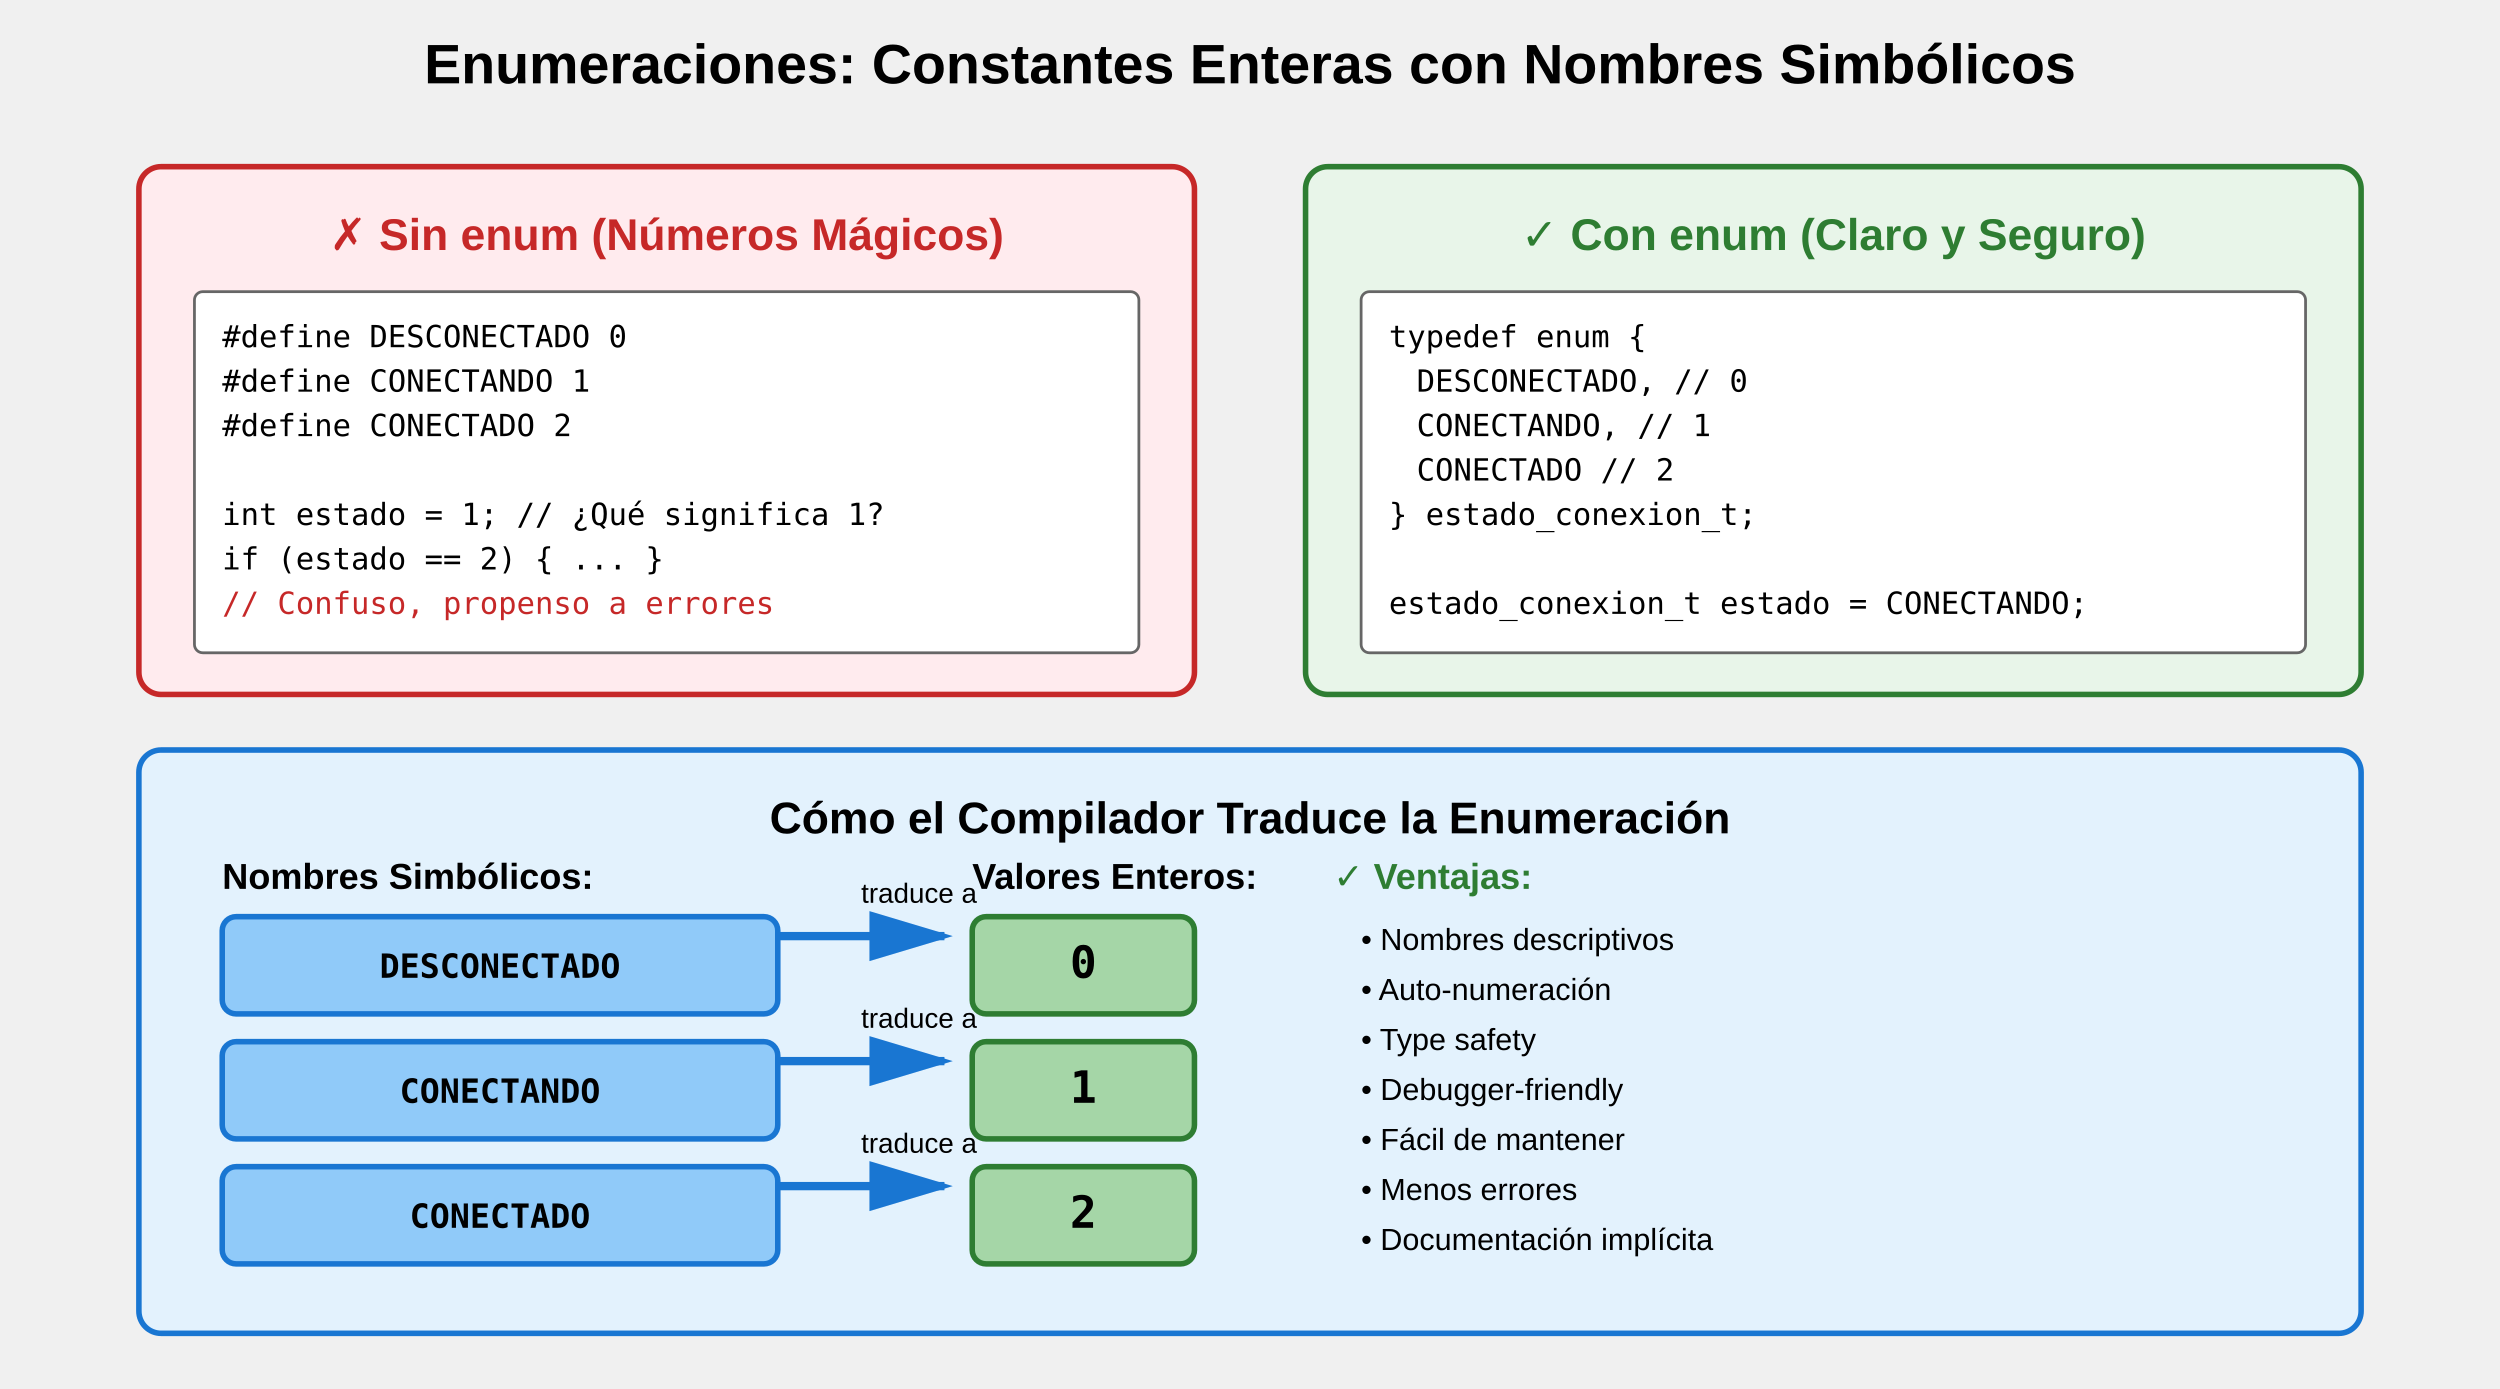
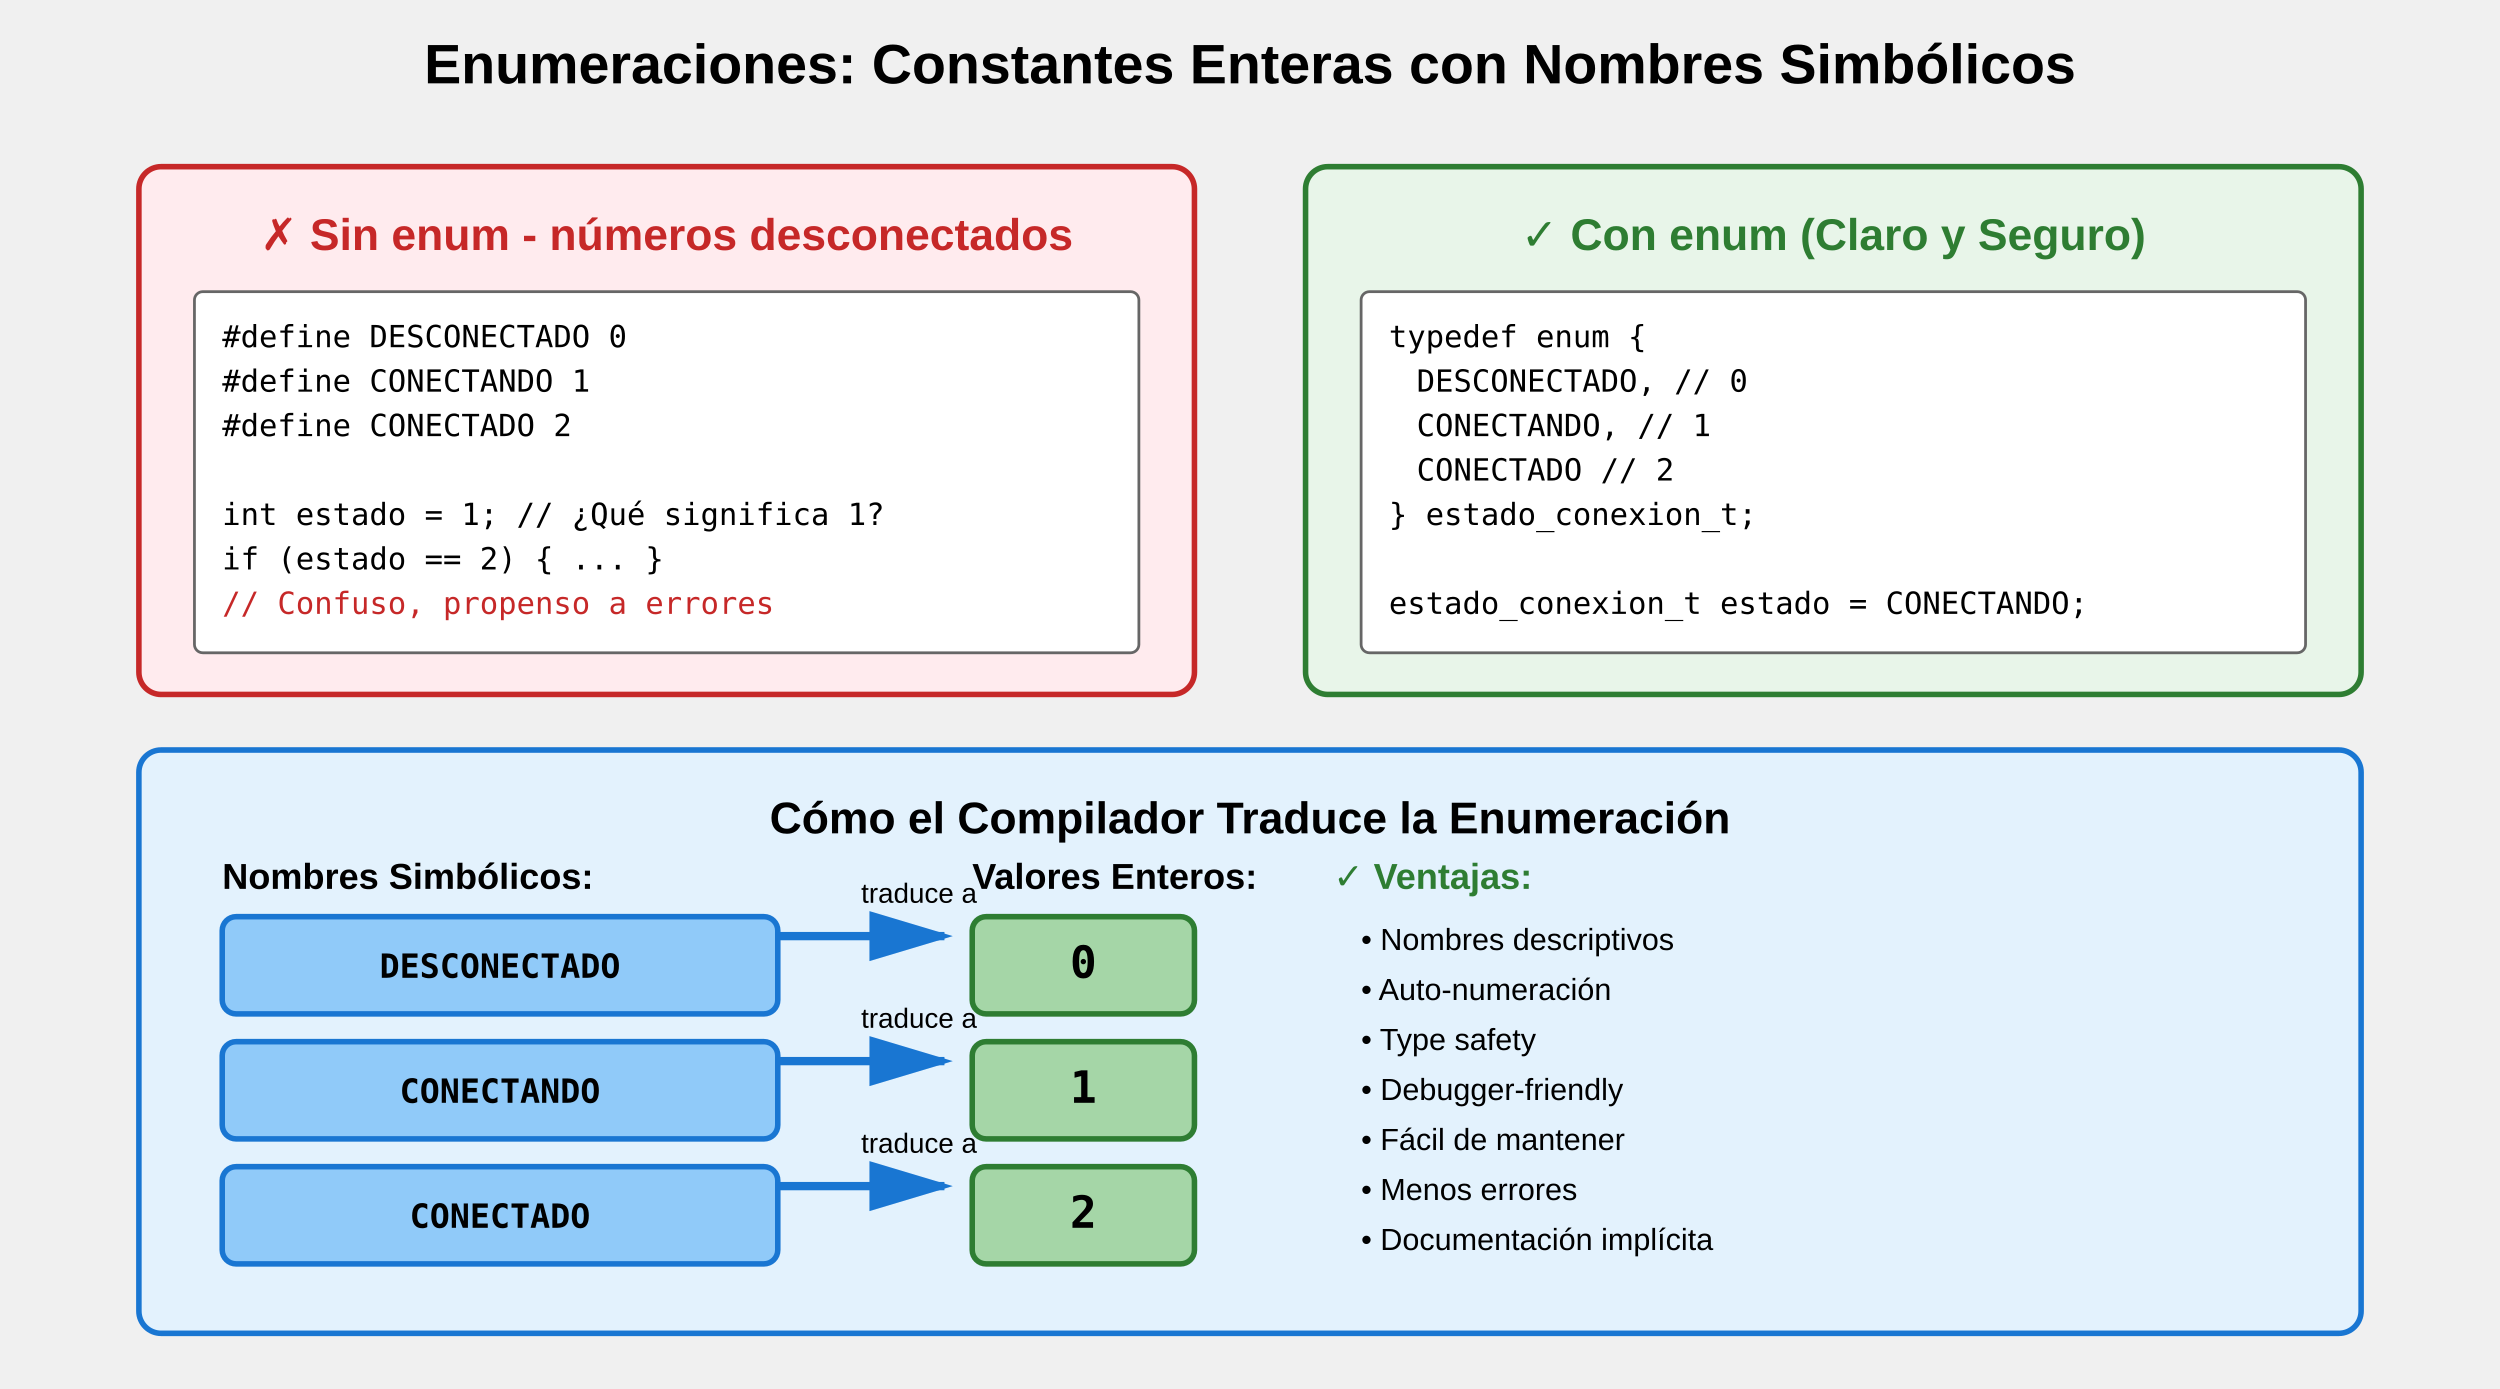
- <svg xmlns="http://www.w3.org/2000/svg" viewBox="0 0 900 500">
-   <text x="450" y="30" font-family="Arial, sans-serif" font-size="20" font-weight="bold" text-anchor="middle">
+ <svg xmlns="http://www.w3.org/2000/svg" viewBox="0 0 900 500" version="1.1" id="svg38">
+   <text x="450" y="30" font-family="Arial, sans-serif" font-size="20" font-weight="bold" text-anchor="middle" id="text1">
    Enumeraciones: Constantes Enteras con Nombres Simbólicos
  </text>
  <g id="sin-enum">
-     <rect x="50" y="60" width="380" height="190" fill="#FFEBEE" stroke="#C62828" stroke-width="2" rx="8" />
-     <text x="240" y="90" font-family="Arial, sans-serif" font-size="16" font-weight="bold" text-anchor="middle" fill="#C62828">
-       ✗ Sin enum (Números Mágicos)
-     </text>
-     <rect x="70" y="105" width="340" height="130" fill="white" stroke="#666" stroke-width="1" rx="3" />
-     <text x="80" y="125" font-family="monospace" font-size="11">
+     <rect x="50" y="60" width="380" height="190" fill="#FFEBEE" stroke="#C62828" stroke-width="2" rx="8" id="rect1" />
+     <text x="240" y="90" font-family="Arial, sans-serif" font-size="16px" font-weight="bold" text-anchor="middle" fill="#c62828" id="text2">✗ Sin enum - números desconectados</text>
+     <rect x="70" y="105" width="340" height="130" fill="white" stroke="#666" stroke-width="1" rx="3" id="rect2" />
+     <text x="80" y="125" font-family="monospace" font-size="11" id="text3">
      #define DESCONECTADO 0
    </text>
-     <text x="80" y="141" font-family="monospace" font-size="11">
+     <text x="80" y="141" font-family="monospace" font-size="11" id="text4">
      #define CONECTANDO   1
    </text>
-     <text x="80" y="157" font-family="monospace" font-size="11">
+     <text x="80" y="157" font-family="monospace" font-size="11" id="text5">
      #define CONECTADO    2
    </text>
-     <text x="80" y="173" font-family="monospace" font-size="11">
-     </text>
-     <text x="80" y="189" font-family="monospace" font-size="11">
+     <text x="80" y="173" font-family="monospace" font-size="11" id="text6" />
+     <text x="80" y="189" font-family="monospace" font-size="11" id="text7">
      int estado = 1;  // ¿Qué significa 1?
    </text>
-     <text x="80" y="205" font-family="monospace" font-size="11">
+     <text x="80" y="205" font-family="monospace" font-size="11" id="text8">
      if (estado == 2) { ... }
    </text>
-     <text x="80" y="221" font-family="monospace" font-size="11" fill="#C62828">
+     <text x="80" y="221" font-family="monospace" font-size="11" fill="#C62828" id="text9">
      // Confuso, propenso a errores
    </text>
  </g>
  <g id="con-enum">
-     <rect x="470" y="60" width="380" height="190" fill="#E8F5E9" stroke="#2E7D32" stroke-width="2" rx="8" />
-     <text x="660" y="90" font-family="Arial, sans-serif" font-size="16" font-weight="bold" text-anchor="middle" fill="#2E7D32">
+     <rect x="470" y="60" width="380" height="190" fill="#E8F5E9" stroke="#2E7D32" stroke-width="2" rx="8" id="rect9" />
+     <text x="660" y="90" font-family="Arial, sans-serif" font-size="16" font-weight="bold" text-anchor="middle" fill="#2E7D32" id="text10">
      ✓ Con enum (Claro y Seguro)
    </text>
-     <rect x="490" y="105" width="340" height="130" fill="white" stroke="#666" stroke-width="1" rx="3" />
-     <text x="500" y="125" font-family="monospace" font-size="11">
+     <rect x="490" y="105" width="340" height="130" fill="white" stroke="#666" stroke-width="1" rx="3" id="rect10" />
+     <text x="500" y="125" font-family="monospace" font-size="11" id="text11">
      typedef enum {
    </text>
-     <text x="510" y="141" font-family="monospace" font-size="11">
+     <text x="510" y="141" font-family="monospace" font-size="11" id="text12">
        DESCONECTADO,    // 0
    </text>
-     <text x="510" y="157" font-family="monospace" font-size="11">
+     <text x="510" y="157" font-family="monospace" font-size="11" id="text13">
        CONECTANDO,      // 1
    </text>
-     <text x="510" y="173" font-family="monospace" font-size="11">
+     <text x="510" y="173" font-family="monospace" font-size="11" id="text14">
        CONECTADO        // 2
    </text>
-     <text x="500" y="189" font-family="monospace" font-size="11">
+     <text x="500" y="189" font-family="monospace" font-size="11" id="text15">
      } estado_conexion_t;
    </text>
-     <text x="500" y="205" font-family="monospace" font-size="11">
-     </text>
-     <text x="500" y="221" font-family="monospace" font-size="11">
+     <text x="500" y="205" font-family="monospace" font-size="11" id="text16" />
+     <text x="500" y="221" font-family="monospace" font-size="11" id="text17">
      estado_conexion_t estado = CONECTANDO;
    </text>
  </g>
  <g id="mapeo">
-     <rect x="50" y="270" width="800" height="210" fill="#E3F2FD" stroke="#1976D2" stroke-width="2" rx="8" />
-     <text x="450" y="300" font-family="Arial, sans-serif" font-size="16" font-weight="bold" text-anchor="middle">
+     <rect x="50" y="270" width="800" height="210" fill="#E3F2FD" stroke="#1976D2" stroke-width="2" rx="8" id="rect17" />
+     <text x="450" y="300" font-family="Arial, sans-serif" font-size="16" font-weight="bold" text-anchor="middle" id="text18">
      Cómo el Compilador Traduce la Enumeración
    </text>
-     <g transform="translate(80, 320)">
-       <text x="0" y="0" font-family="Arial, sans-serif" font-size="13" font-weight="bold">
+     <g transform="translate(80, 320)" id="g22">
+       <text x="0" y="0" font-family="Arial, sans-serif" font-size="13" font-weight="bold" id="text19">
        Nombres Simbólicos:
      </text>
-       <rect x="0" y="10" width="200" height="35" fill="#90CAF9" stroke="#1976D2" stroke-width="2" rx="5" />
-       <text x="100" y="32" font-family="monospace" font-size="12" text-anchor="middle" font-weight="bold">
+       <rect x="0" y="10" width="200" height="35" fill="#90CAF9" stroke="#1976D2" stroke-width="2" rx="5" id="rect19" />
+       <text x="100" y="32" font-family="monospace" font-size="12" text-anchor="middle" font-weight="bold" id="text20">
        DESCONECTADO
      </text>
-       <rect x="0" y="55" width="200" height="35" fill="#90CAF9" stroke="#1976D2" stroke-width="2" rx="5" />
-       <text x="100" y="77" font-family="monospace" font-size="12" text-anchor="middle" font-weight="bold">
+       <rect x="0" y="55" width="200" height="35" fill="#90CAF9" stroke="#1976D2" stroke-width="2" rx="5" id="rect20" />
+       <text x="100" y="77" font-family="monospace" font-size="12" text-anchor="middle" font-weight="bold" id="text21">
        CONECTANDO
      </text>
-       <rect x="0" y="100" width="200" height="35" fill="#90CAF9" stroke="#1976D2" stroke-width="2" rx="5" />
-       <text x="100" y="122" font-family="monospace" font-size="12" text-anchor="middle" font-weight="bold">
+       <rect x="0" y="100" width="200" height="35" fill="#90CAF9" stroke="#1976D2" stroke-width="2" rx="5" id="rect21" />
+       <text x="100" y="122" font-family="monospace" font-size="12" text-anchor="middle" font-weight="bold" id="text22">
        CONECTADO
      </text>
    </g>
-     <path d="M 280 337 L 340 337" stroke="#1976D2" stroke-width="3" marker-end="url(#arrow-blue)" />
-     <path d="M 280 382 L 340 382" stroke="#1976D2" stroke-width="3" marker-end="url(#arrow-blue)" />
-     <path d="M 280 427 L 340 427" stroke="#1976D2" stroke-width="3" marker-end="url(#arrow-blue)" />
-     <text x="310" y="325" font-family="Arial, sans-serif" font-size="10">traduce a</text>
-     <text x="310" y="370" font-family="Arial, sans-serif" font-size="10">traduce a</text>
-     <text x="310" y="415" font-family="Arial, sans-serif" font-size="10">traduce a</text>
-     <g transform="translate(350, 320)">
-       <text x="0" y="0" font-family="Arial, sans-serif" font-size="13" font-weight="bold">
+     <path d="M 280 337 L 340 337" stroke="#1976D2" stroke-width="3" marker-end="url(#arrow-blue)" id="path22" />
+     <path d="M 280 382 L 340 382" stroke="#1976D2" stroke-width="3" marker-end="url(#arrow-blue)" id="path23" />
+     <path d="M 280 427 L 340 427" stroke="#1976D2" stroke-width="3" marker-end="url(#arrow-blue)" id="path24" />
+     <text x="310" y="325" font-family="Arial, sans-serif" font-size="10" id="text24">traduce a</text>
+     <text x="310" y="370" font-family="Arial, sans-serif" font-size="10" id="text25">traduce a</text>
+     <text x="310" y="415" font-family="Arial, sans-serif" font-size="10" id="text26">traduce a</text>
+     <g transform="translate(350, 320)" id="g30">
+       <text x="0" y="0" font-family="Arial, sans-serif" font-size="13" font-weight="bold" id="text27">
        Valores Enteros:
      </text>
-       <rect x="0" y="10" width="80" height="35" fill="#A5D6A7" stroke="#2E7D32" stroke-width="2" rx="5" />
-       <text x="40" y="32" font-family="monospace" font-size="16" text-anchor="middle" font-weight="bold">
+       <rect x="0" y="10" width="80" height="35" fill="#A5D6A7" stroke="#2E7D32" stroke-width="2" rx="5" id="rect27" />
+       <text x="40" y="32" font-family="monospace" font-size="16" text-anchor="middle" font-weight="bold" id="text28">
        0
      </text>
-       <rect x="0" y="55" width="80" height="35" fill="#A5D6A7" stroke="#2E7D32" stroke-width="2" rx="5" />
-       <text x="40" y="77" font-family="monospace" font-size="16" text-anchor="middle" font-weight="bold">
+       <rect x="0" y="55" width="80" height="35" fill="#A5D6A7" stroke="#2E7D32" stroke-width="2" rx="5" id="rect28" />
+       <text x="40" y="77" font-family="monospace" font-size="16" text-anchor="middle" font-weight="bold" id="text29">
        1
      </text>
-       <rect x="0" y="100" width="80" height="35" fill="#A5D6A7" stroke="#2E7D32" stroke-width="2" rx="5" />
-       <text x="40" y="122" font-family="monospace" font-size="16" text-anchor="middle" font-weight="bold">
+       <rect x="0" y="100" width="80" height="35" fill="#A5D6A7" stroke="#2E7D32" stroke-width="2" rx="5" id="rect29" />
+       <text x="40" y="122" font-family="monospace" font-size="16" text-anchor="middle" font-weight="bold" id="text30">
        2
      </text>
    </g>
-     <g transform="translate(480, 320)">
-       <text x="0" y="0" font-family="Arial, sans-serif" font-size="13" font-weight="bold" fill="#2E7D32">
+     <g transform="translate(480, 320)" id="g38">
+       <text x="0" y="0" font-family="Arial, sans-serif" font-size="13" font-weight="bold" fill="#2E7D32" id="text31">
        ✓ Ventajas:
      </text>
-       <text x="10" y="22" font-family="Arial, sans-serif" font-size="11">
+       <text x="10" y="22" font-family="Arial, sans-serif" font-size="11" id="text32">
        • Nombres descriptivos
      </text>
-       <text x="10" y="40" font-family="Arial, sans-serif" font-size="11">
+       <text x="10" y="40" font-family="Arial, sans-serif" font-size="11" id="text33">
        • Auto-numeración
      </text>
-       <text x="10" y="58" font-family="Arial, sans-serif" font-size="11">
+       <text x="10" y="58" font-family="Arial, sans-serif" font-size="11" id="text34">
        • Type safety
      </text>
-       <text x="10" y="76" font-family="Arial, sans-serif" font-size="11">
+       <text x="10" y="76" font-family="Arial, sans-serif" font-size="11" id="text35">
        • Debugger-friendly
      </text>
-       <text x="10" y="94" font-family="Arial, sans-serif" font-size="11">
+       <text x="10" y="94" font-family="Arial, sans-serif" font-size="11" id="text36">
        • Fácil de mantener
      </text>
-       <text x="10" y="112" font-family="Arial, sans-serif" font-size="11">
+       <text x="10" y="112" font-family="Arial, sans-serif" font-size="11" id="text37">
        • Menos errores
      </text>
-       <text x="10" y="130" font-family="Arial, sans-serif" font-size="11">
+       <text x="10" y="130" font-family="Arial, sans-serif" font-size="11" id="text38">
        • Documentación implícita
      </text>
    </g>
  </g>
-   <defs>
+   <defs id="defs38">
    <marker id="arrow-blue" markerWidth="10" markerHeight="10" refX="9" refY="3" orient="auto">
-       <polygon points="0 0, 10 3, 0 6" fill="#1976D2" />
+       <polygon points="0 0, 10 3, 0 6" fill="#1976D2" id="polygon38" />
    </marker>
  </defs>
</svg>
